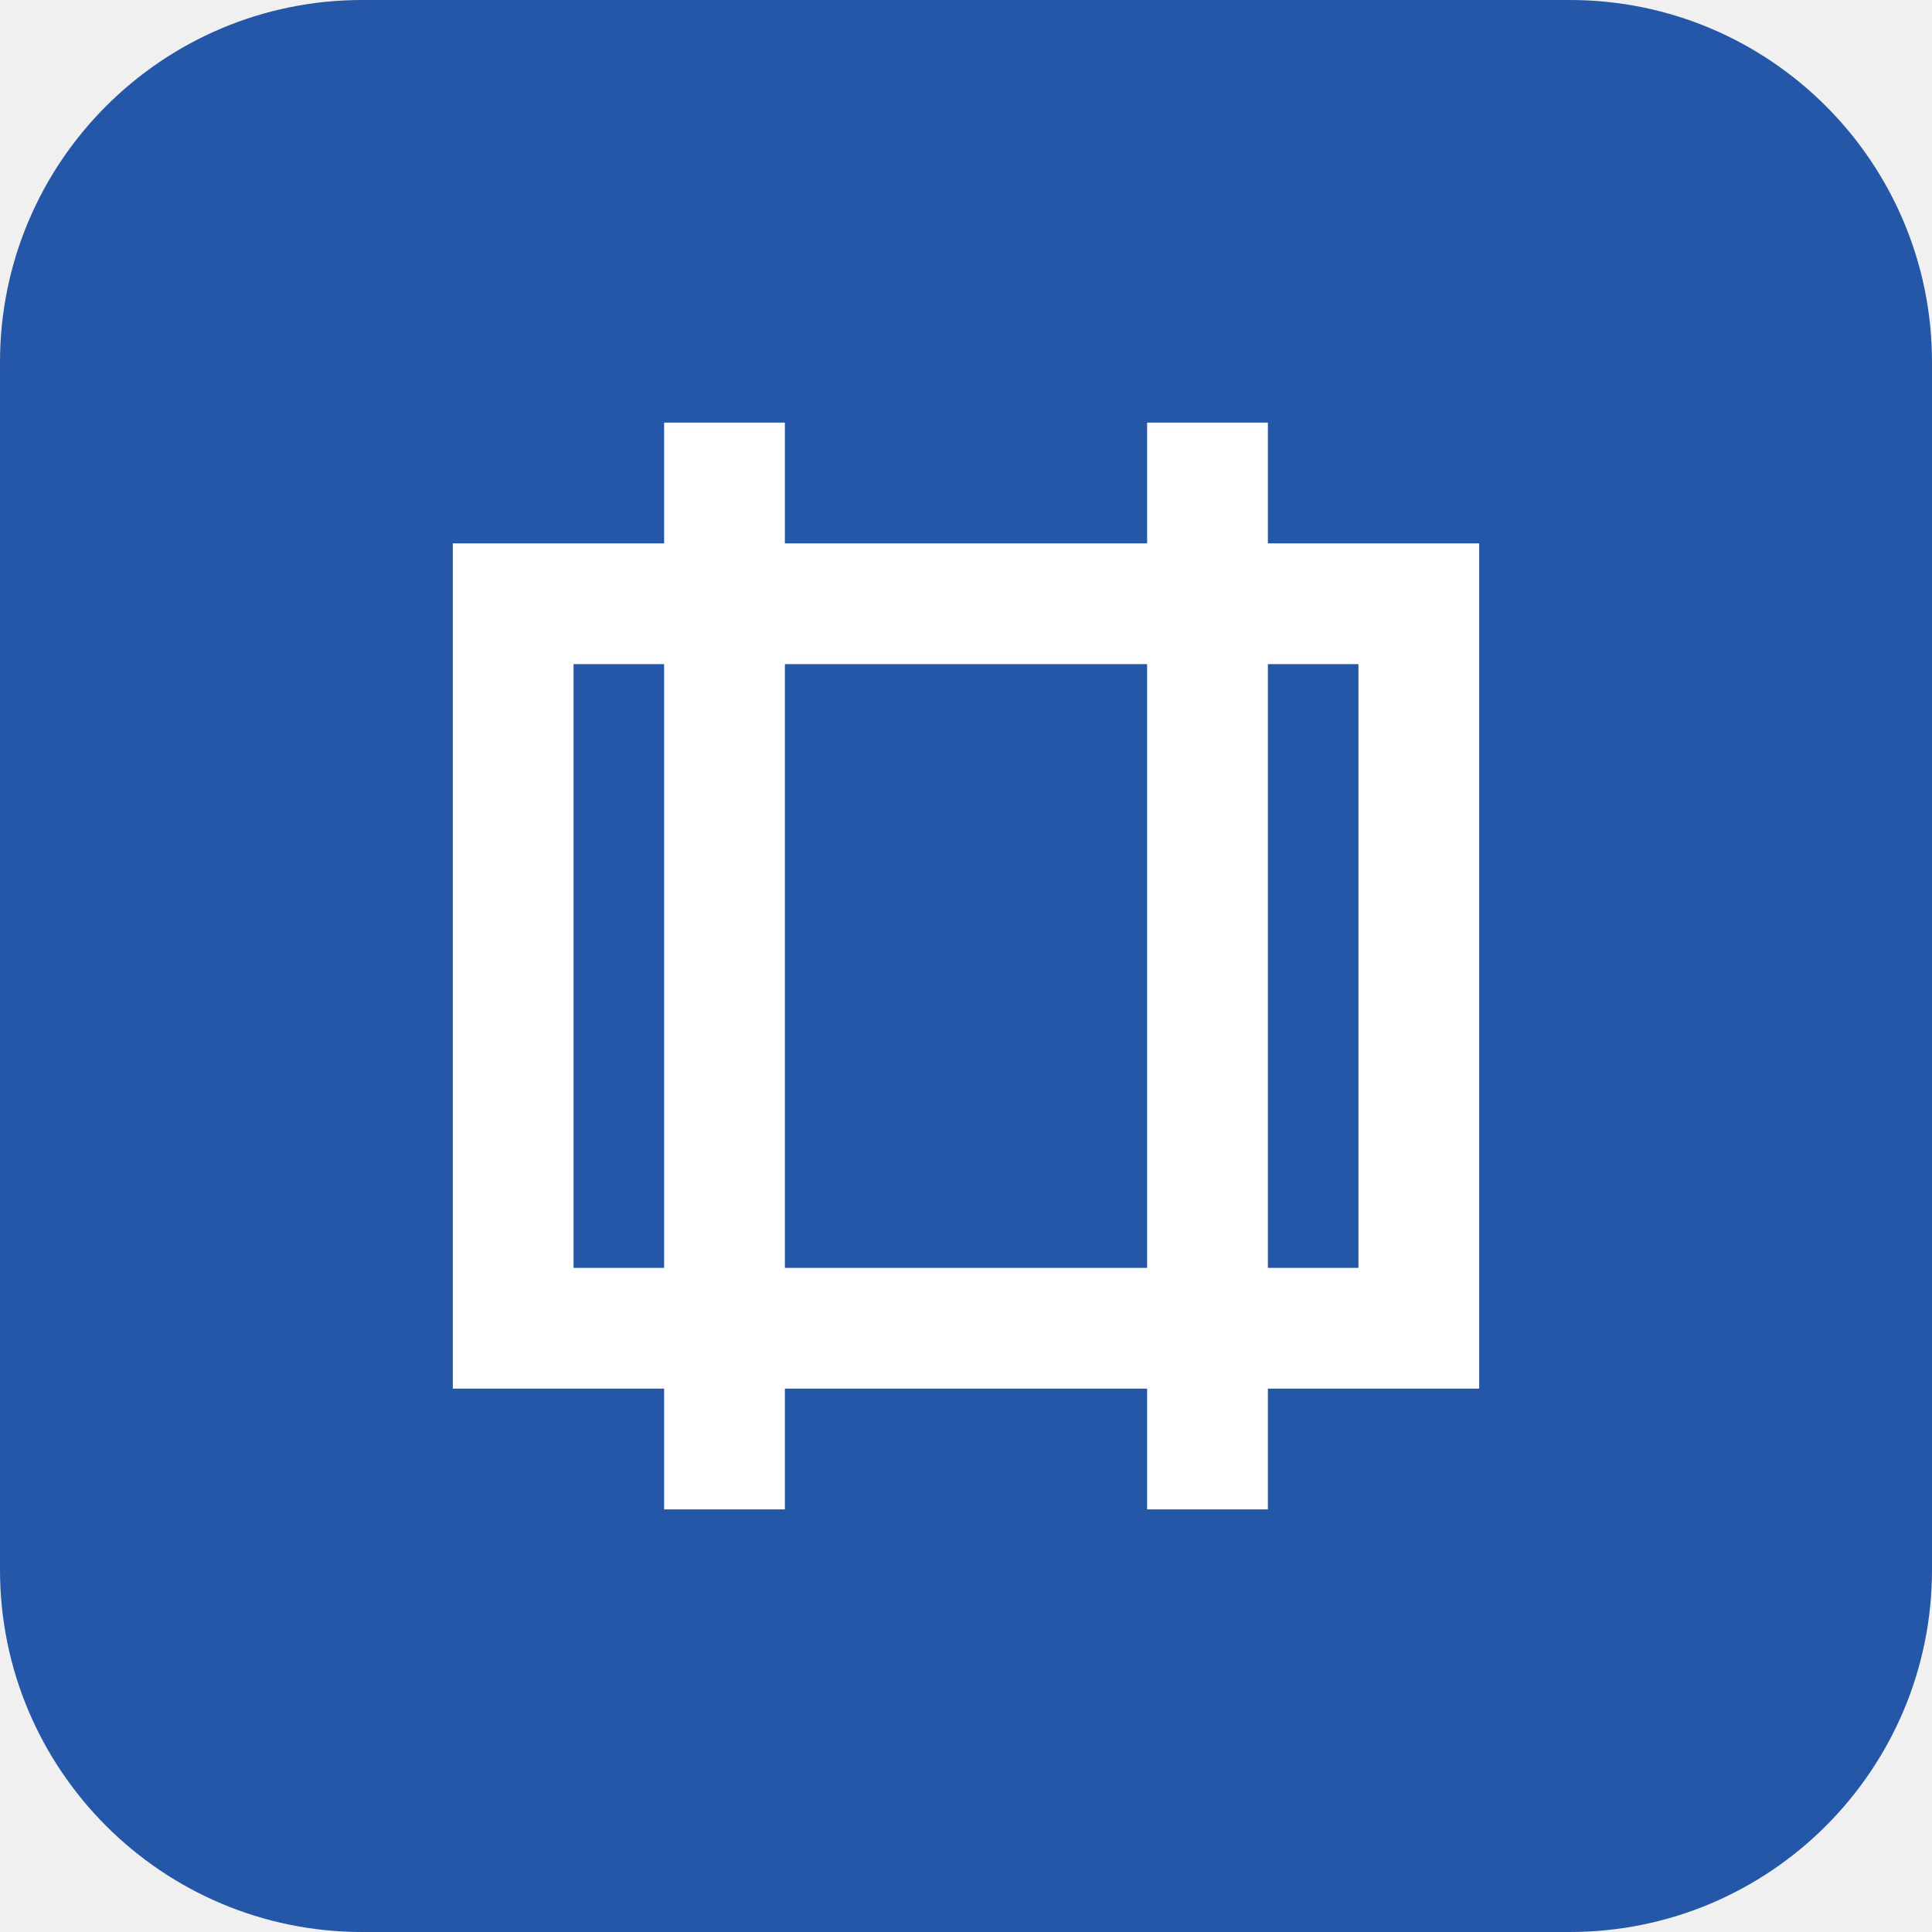
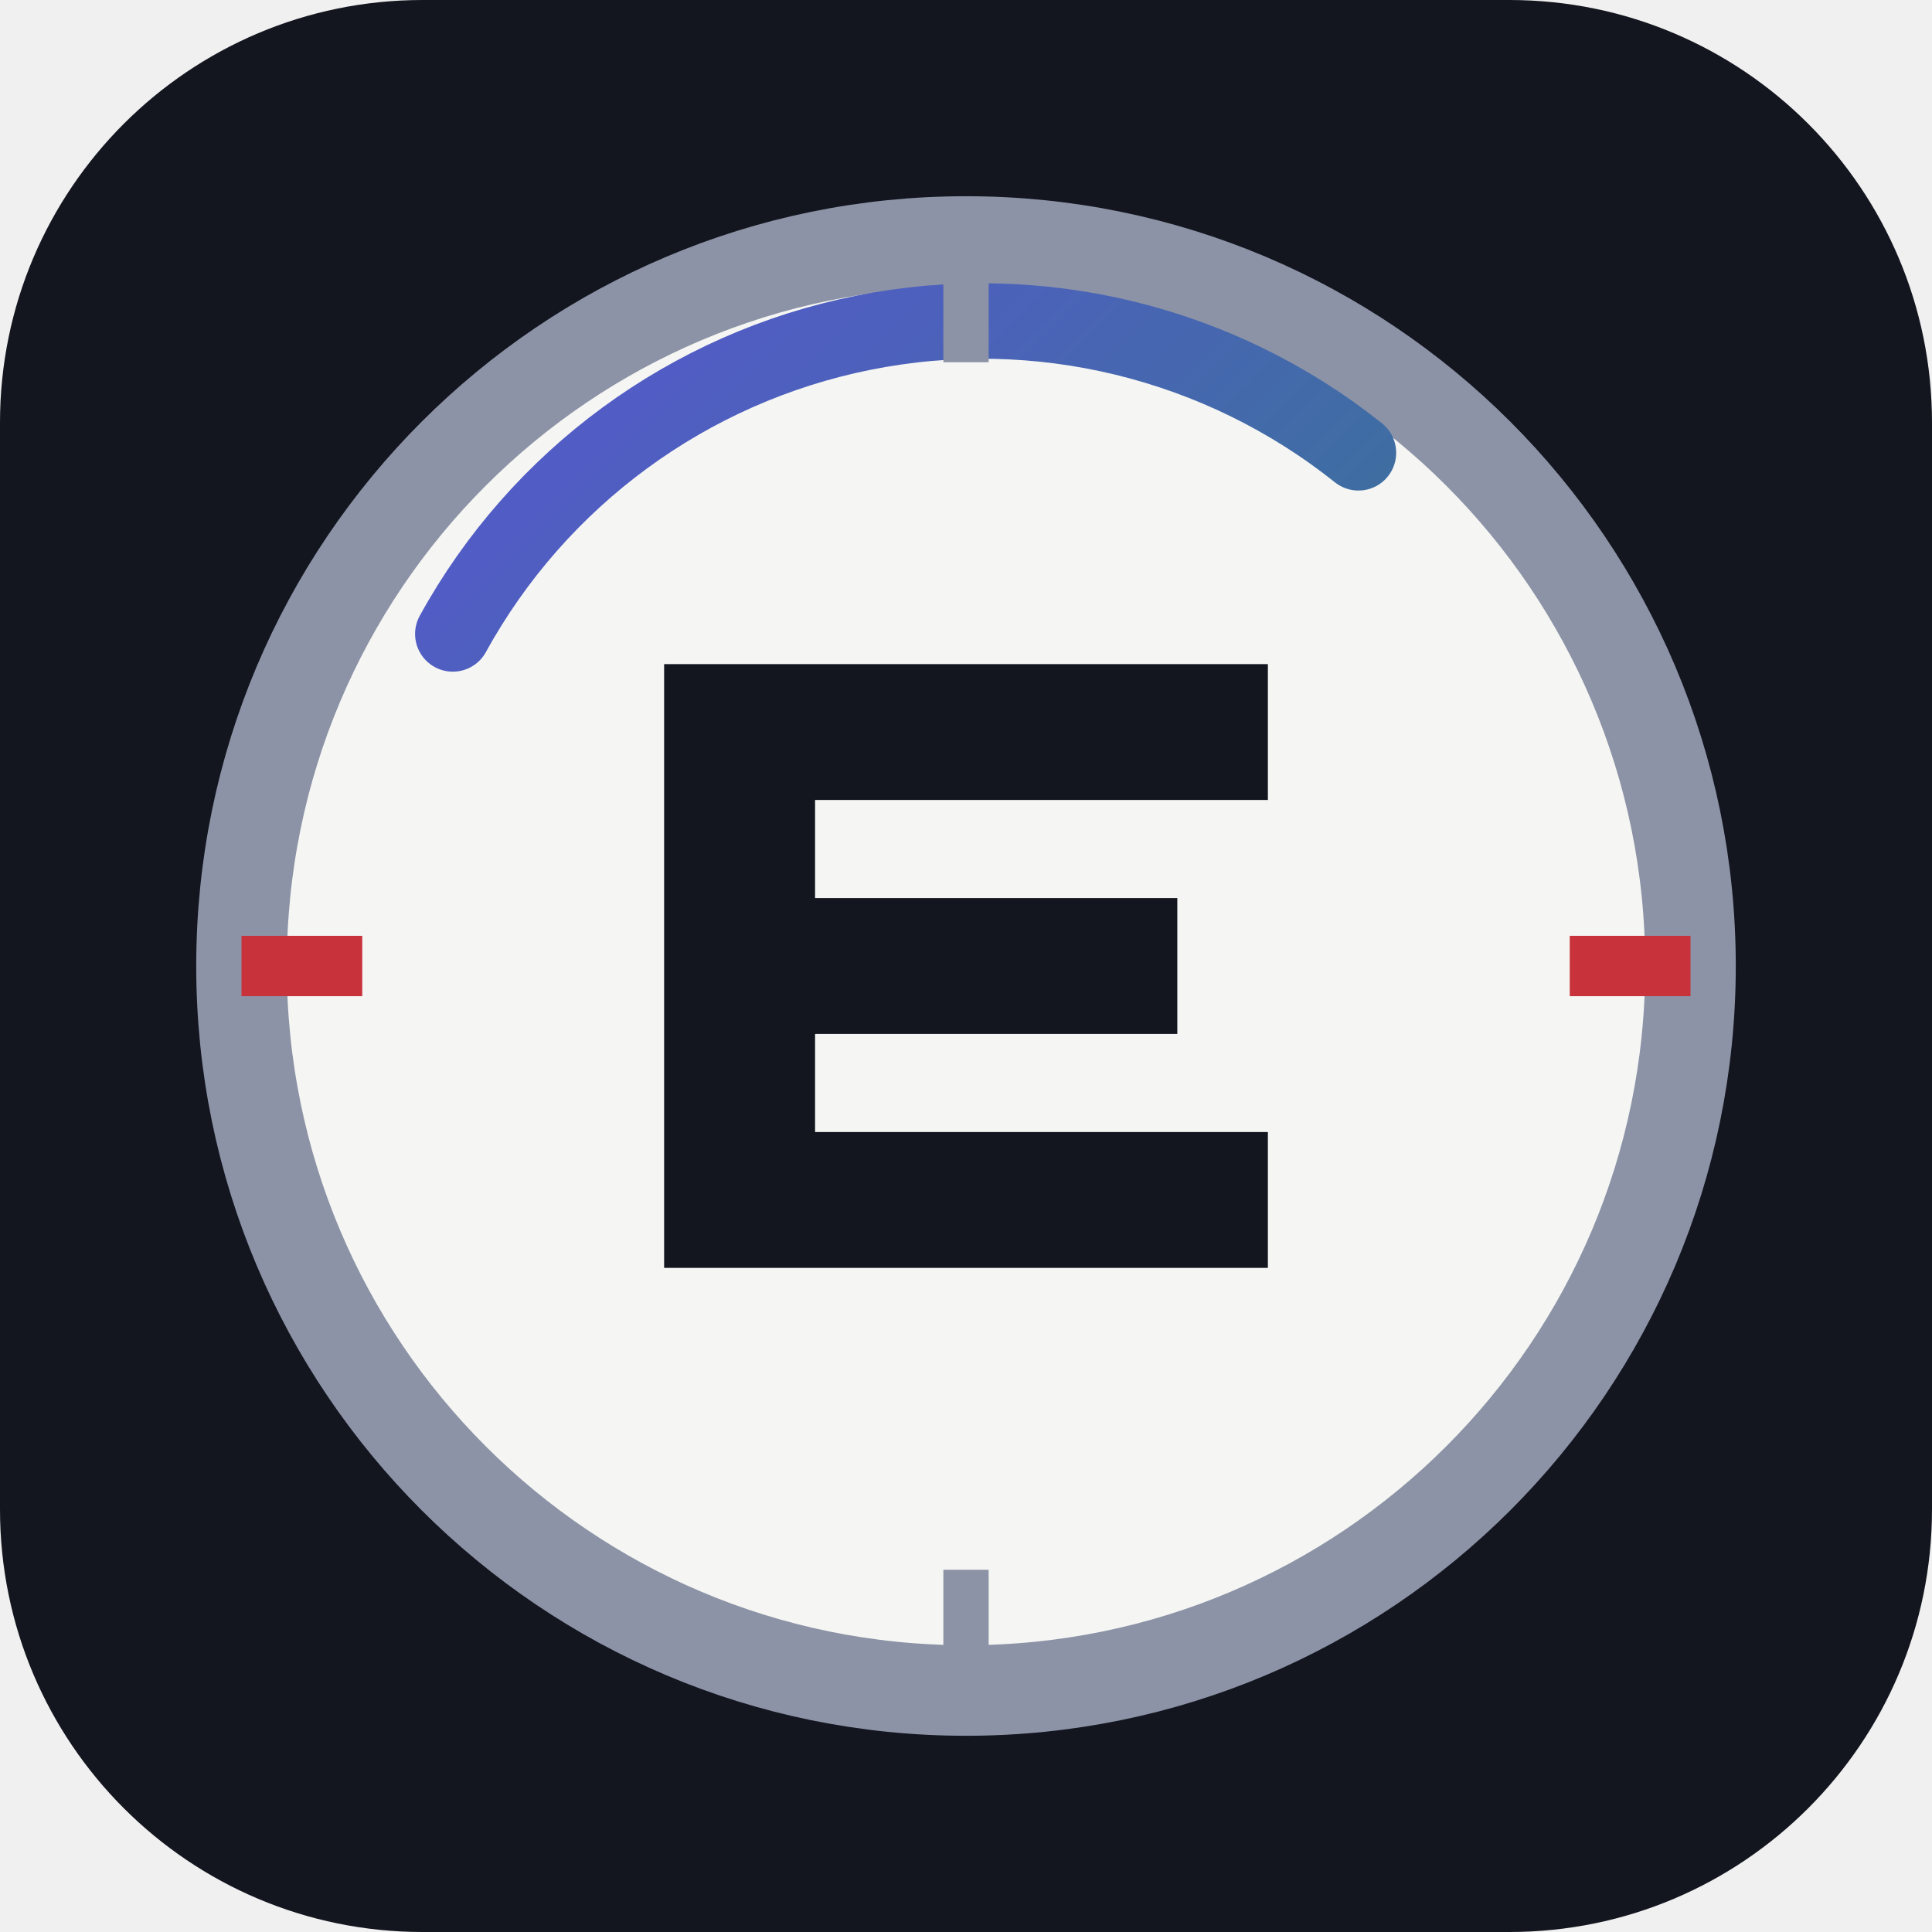
- <svg xmlns="http://www.w3.org/2000/svg" viewBox="0 0 64 64">
-   <rect width="64" height="64" rx="12" fill="#2457a7" />
-   <path d="M17 20h30v24H17zM24 14v36M40 14v36" fill="none" stroke="#fff" stroke-width="4" />
+ <svg xmlns="http://www.w3.org/2000/svg" viewBox="0 0 64 64" fill="none">
+   <defs>
+     <linearGradient id="ar-sheen" x1="10" y1="10" x2="54" y2="54" gradientUnits="userSpaceOnUse">
+       <stop offset="0%" stop-color="#5B54D6" />
+       <stop offset="100%" stop-color="#1F8A68" />
+     </linearGradient>
+   </defs>
+   <rect width="64" height="64" rx="14" fill="#13151F" />
+   <circle cx="32" cy="32" r="24" fill="#F5F6F3" stroke="#8C93A6" stroke-width="3" />
+   <path d="M15 21 A20 20 0 0 1 45 15" stroke="url(#ar-sheen)" stroke-width="2.5" stroke-linecap="round" />
+   <line x1="32" y1="8" x2="32" y2="12" stroke="#8C93A6" stroke-width="1.5" />
+   <line x1="56" y1="32" x2="52" y2="32" stroke="#C8323A" stroke-width="2" />
+   <line x1="8" y1="32" x2="12" y2="32" stroke="#C8323A" stroke-width="2" />
+   <line x1="32" y1="56" x2="32" y2="52" stroke="#8C93A6" stroke-width="1.5" />
+   <path d="M22 22 H42 V26.5 H27 V29.75 H39 V34.25 H27 V37.5 H42 V42 H22 Z" fill="#13151F" />
</svg>
